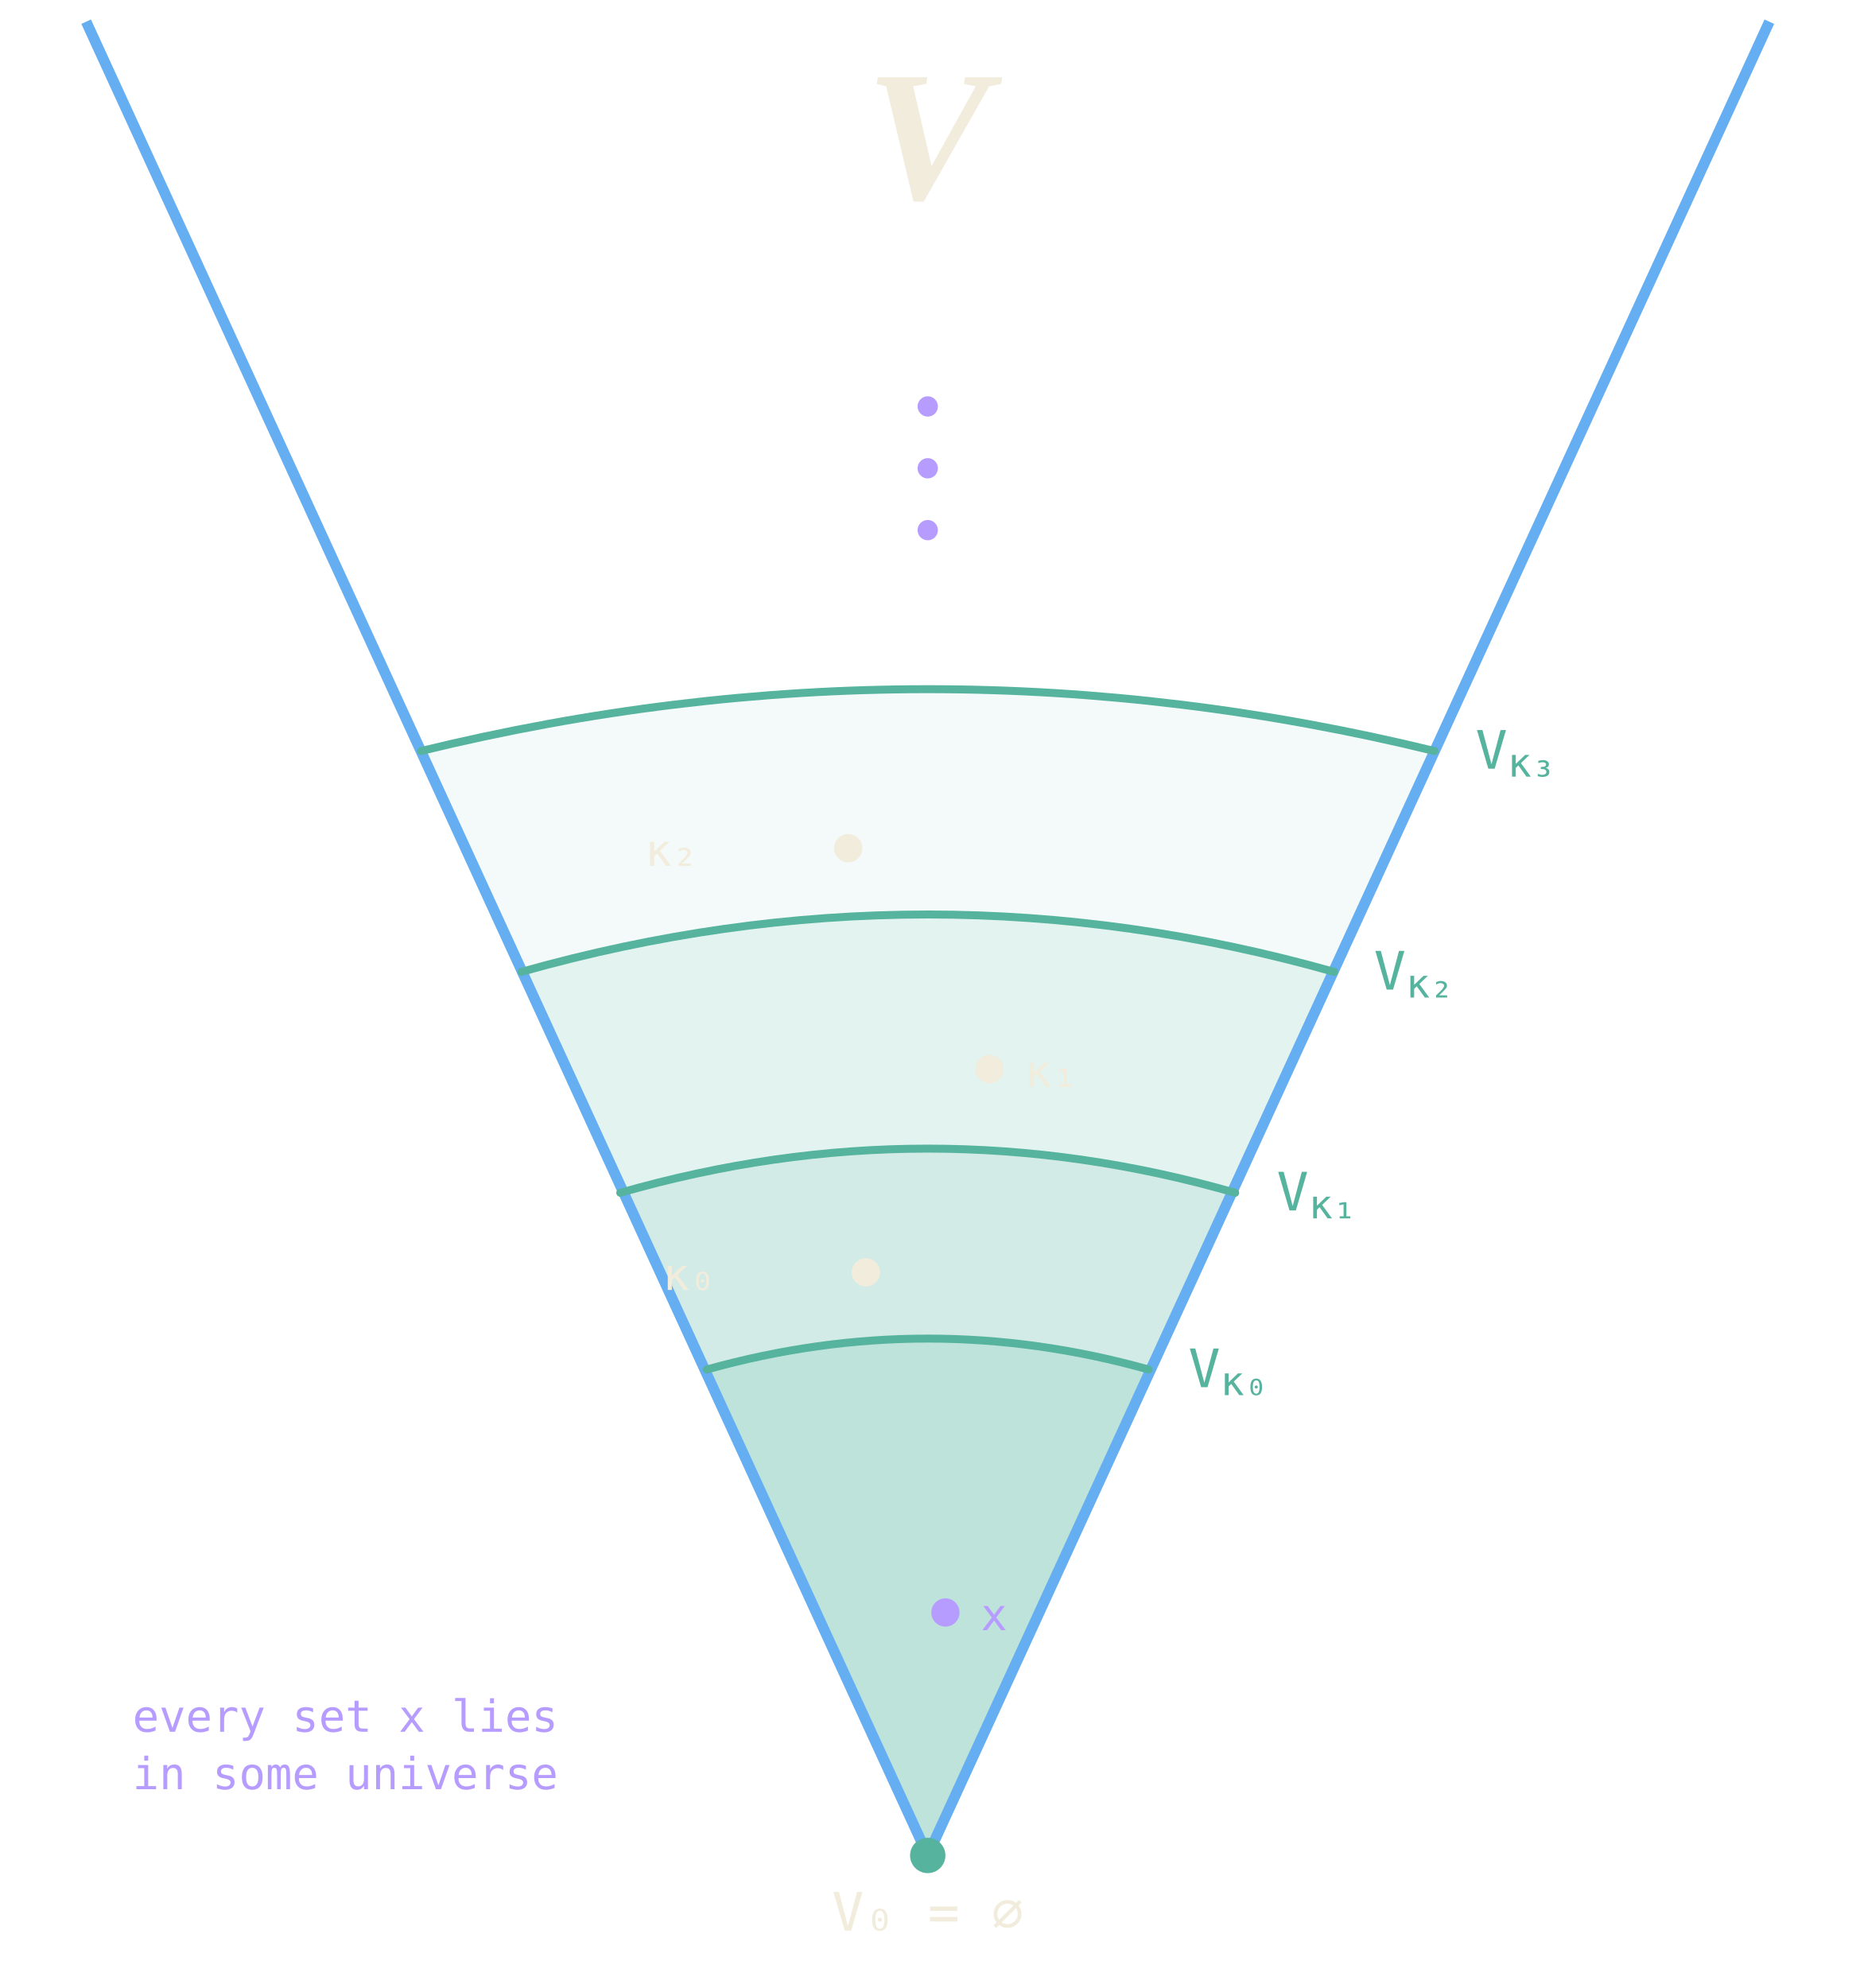
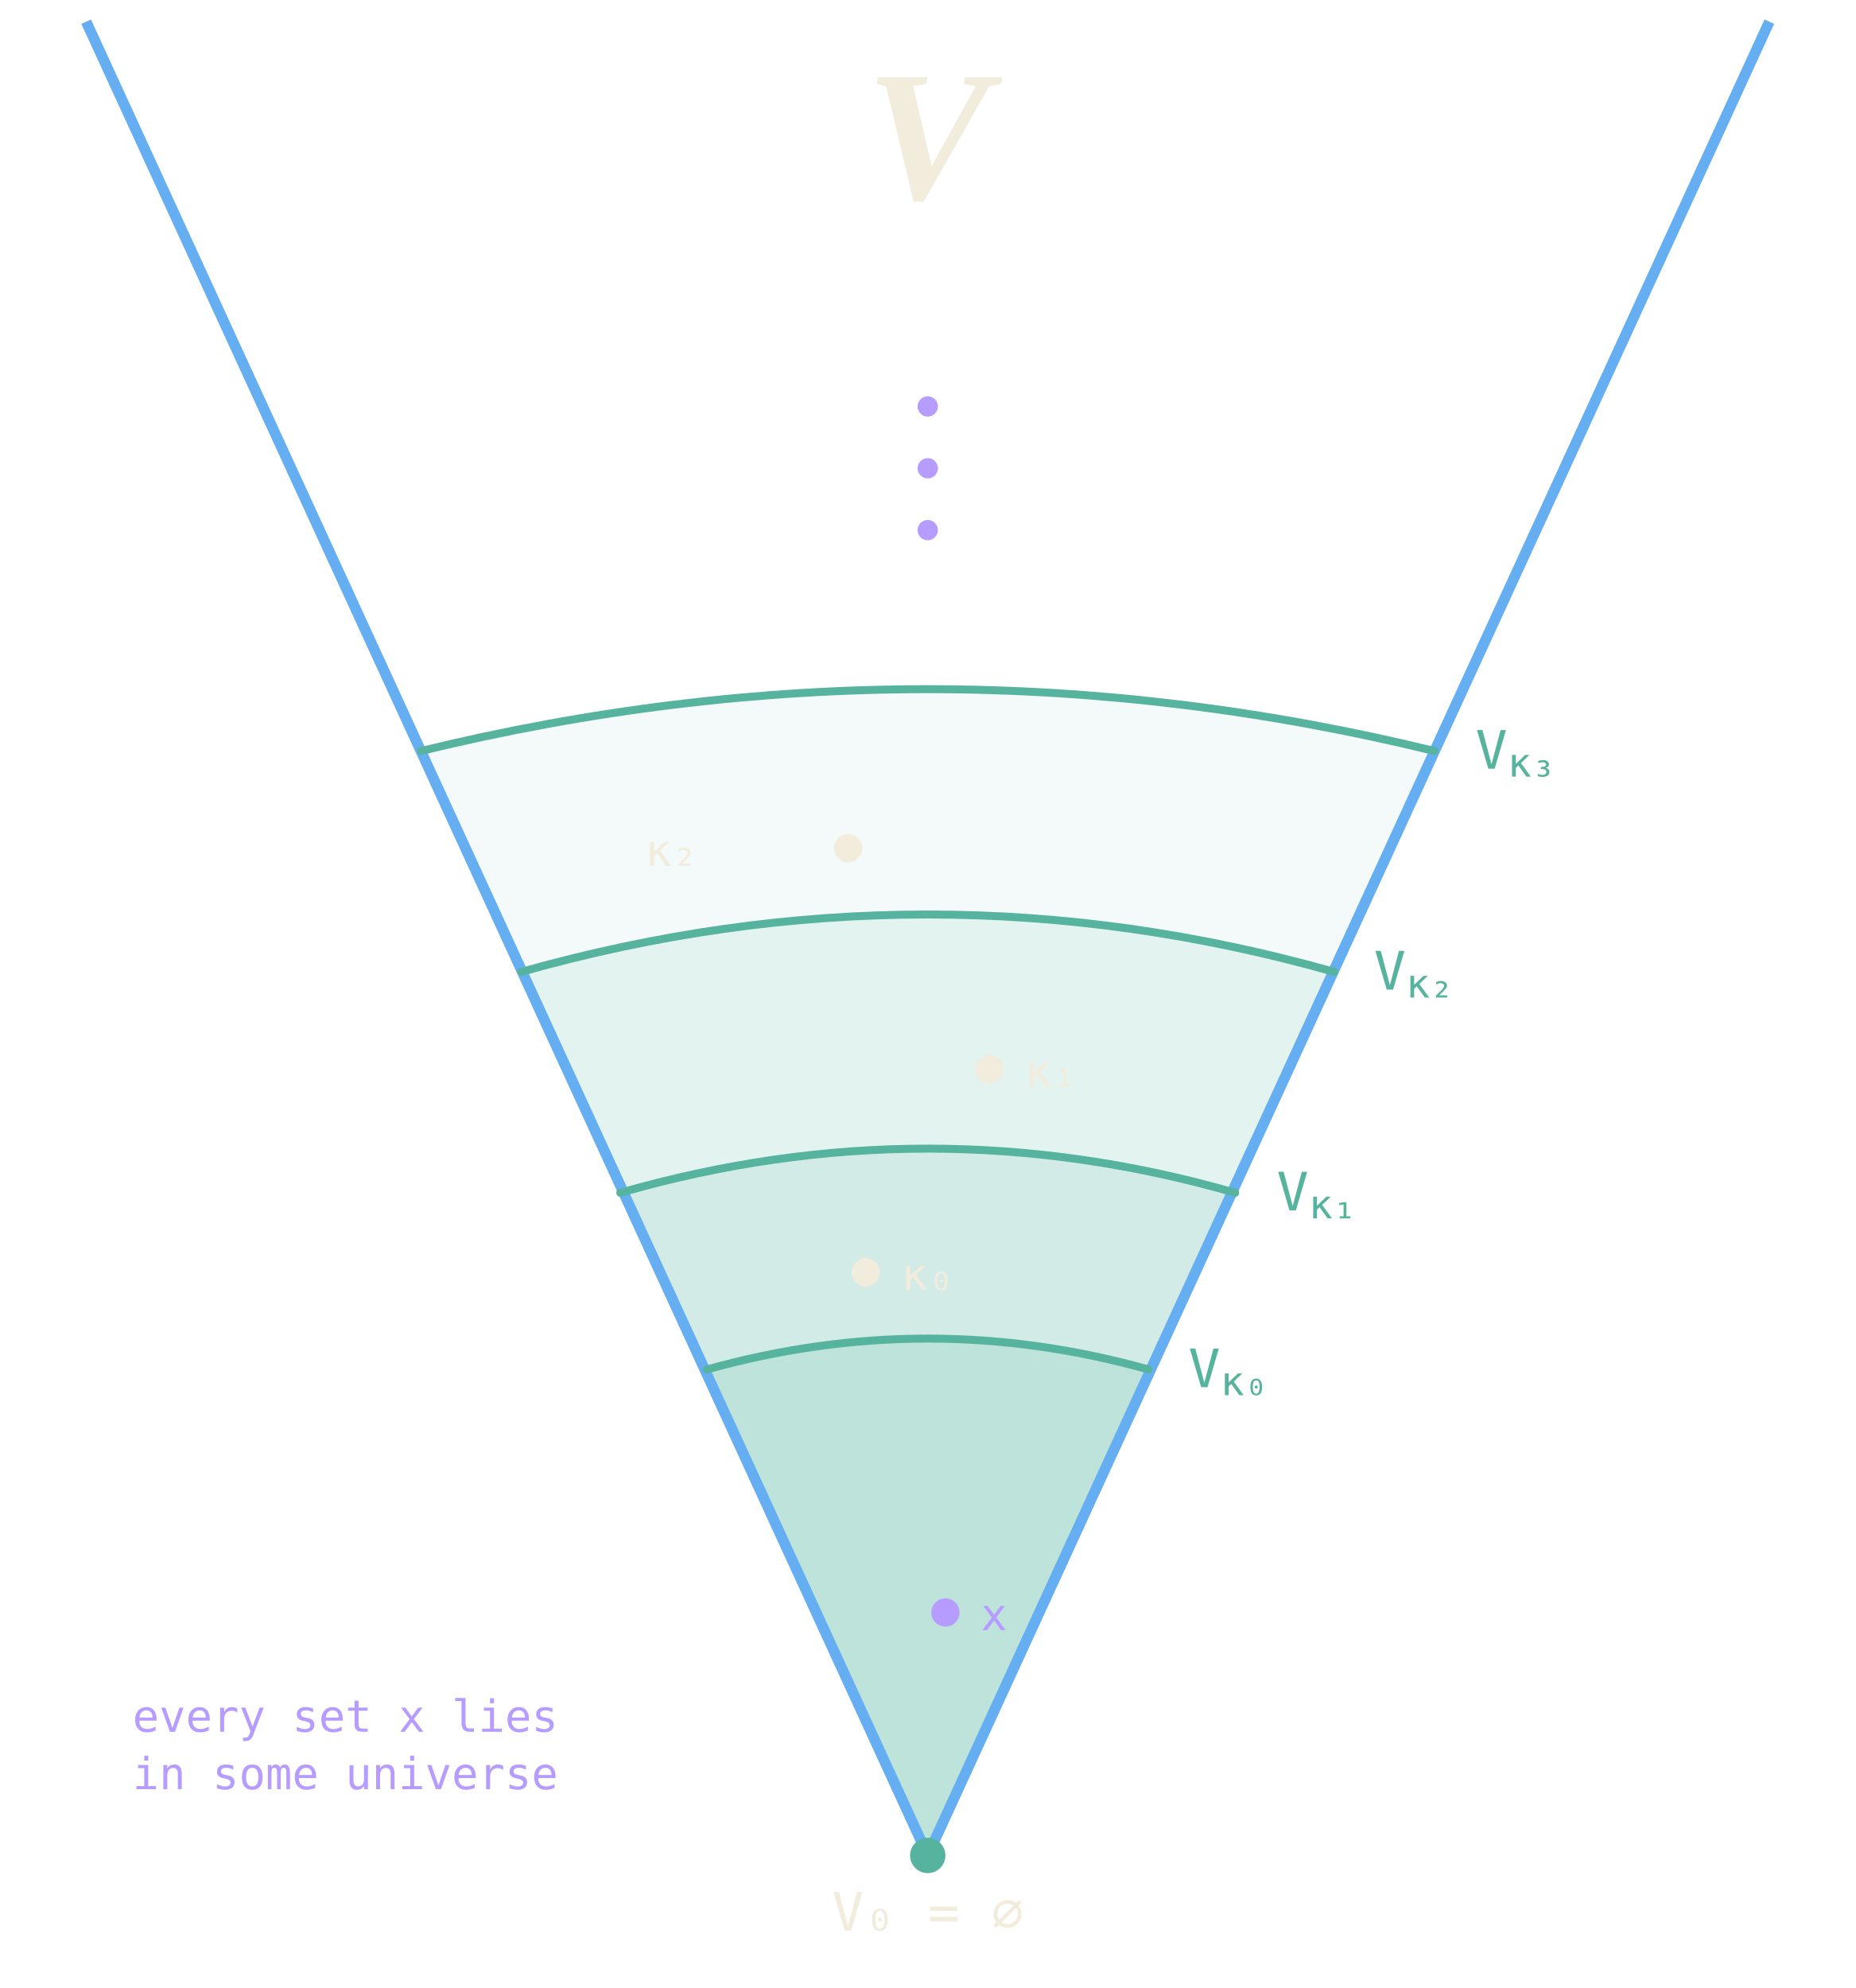
<svg xmlns="http://www.w3.org/2000/svg" viewBox="0 -20 420 450" role="img" aria-labelledby="t">
  <path d="M118 200 Q210 174 302 200 L210 400 Z" fill="#55b39e" fill-opacity="0.10" />
  <path d="M140.4 250 Q210 230 279.6 250 L210 400 Z" fill="#55b39e" fill-opacity="0.12" />
  <path d="M160 290 Q210 276 260 290 L210 400 Z" fill="#55b39e" fill-opacity="0.16" />
  <path d="M95.3 150 Q210 122 324.7 150 L210 400 Z" fill="#55b39e" fill-opacity="0.07" />
  <path d="M20 -14 L210 400 L400 -14" fill="none" stroke="#65aef2" stroke-width="2.4" stroke-linecap="square" />
  <text x="210" y="25" text-anchor="middle" fill="#f2ecdd" font-family="Georgia, 'Times New Roman', serif" font-style="italic" font-weight="600" font-size="42">V</text>
  <g fill="#b79cff">
    <circle cx="210" cy="72" r="2.3" />
    <circle cx="210" cy="86" r="2.3" />
    <circle cx="210" cy="100" r="2.3" />
  </g>
  <g fill="none" stroke="#55b39e" stroke-linecap="round">
    <path d="M95.3 150 Q210 122 324.7 150" stroke-width="1.8" />
    <path d="M118 200 Q210 174 302 200" stroke-width="1.8" />
    <path d="M140.4 250 Q210 230 279.6 250" stroke-width="1.8" />
    <path d="M160 290 Q210 276 260 290" stroke-width="1.8" />
  </g>
  <g font-family="JetBrains Mono, ui-monospace, Menlo, Consolas, monospace" font-size="12" fill="#55b39e">
    <text x="334" y="154">V<tspan baseline-shift="sub" font-size="9">κ₃</tspan>
    </text>
    <text x="311" y="204">V<tspan baseline-shift="sub" font-size="9">κ₂</tspan>
    </text>
    <text x="289" y="254">V<tspan baseline-shift="sub" font-size="9">κ₁</tspan>
    </text>
    <text x="269" y="294">V<tspan baseline-shift="sub" font-size="9">κ₀</tspan>
    </text>
  </g>
  <g font-family="JetBrains Mono, ui-monospace, Menlo, Consolas, monospace" font-size="10" fill="#f2ecdd">
    <circle cx="196" cy="268" r="3.2" fill="#f2ecdd" />
-     <text x="150" y="272">κ₀</text>
+     <text x="204" y="272">κ₀</text>
    <circle cx="224" cy="222" r="3.2" fill="#f2ecdd" />
    <text x="232" y="226">κ₁</text>
    <circle cx="192" cy="172" r="3.2" fill="#f2ecdd" />
    <text x="146" y="176">κ₂</text>
    <circle cx="214" cy="345" r="3.2" fill="#b79cff" />
    <text x="222" y="349" fill="#b79cff">x</text>
  </g>
  <circle cx="210" cy="400" r="4" fill="#55b39e" />
  <text x="210" y="417" text-anchor="middle" fill="#f2ecdd" font-family="JetBrains Mono, ui-monospace, Menlo, Consolas, monospace" font-size="12">V₀ = ∅</text>
  <text x="30" y="372" fill="#b79cff" font-family="JetBrains Mono, ui-monospace, Menlo, Consolas, monospace" font-size="10">every set x lies</text>
  <text x="30" y="385" fill="#b79cff" font-family="JetBrains Mono, ui-monospace, Menlo, Consolas, monospace" font-size="10">in some universe</text>
</svg>
